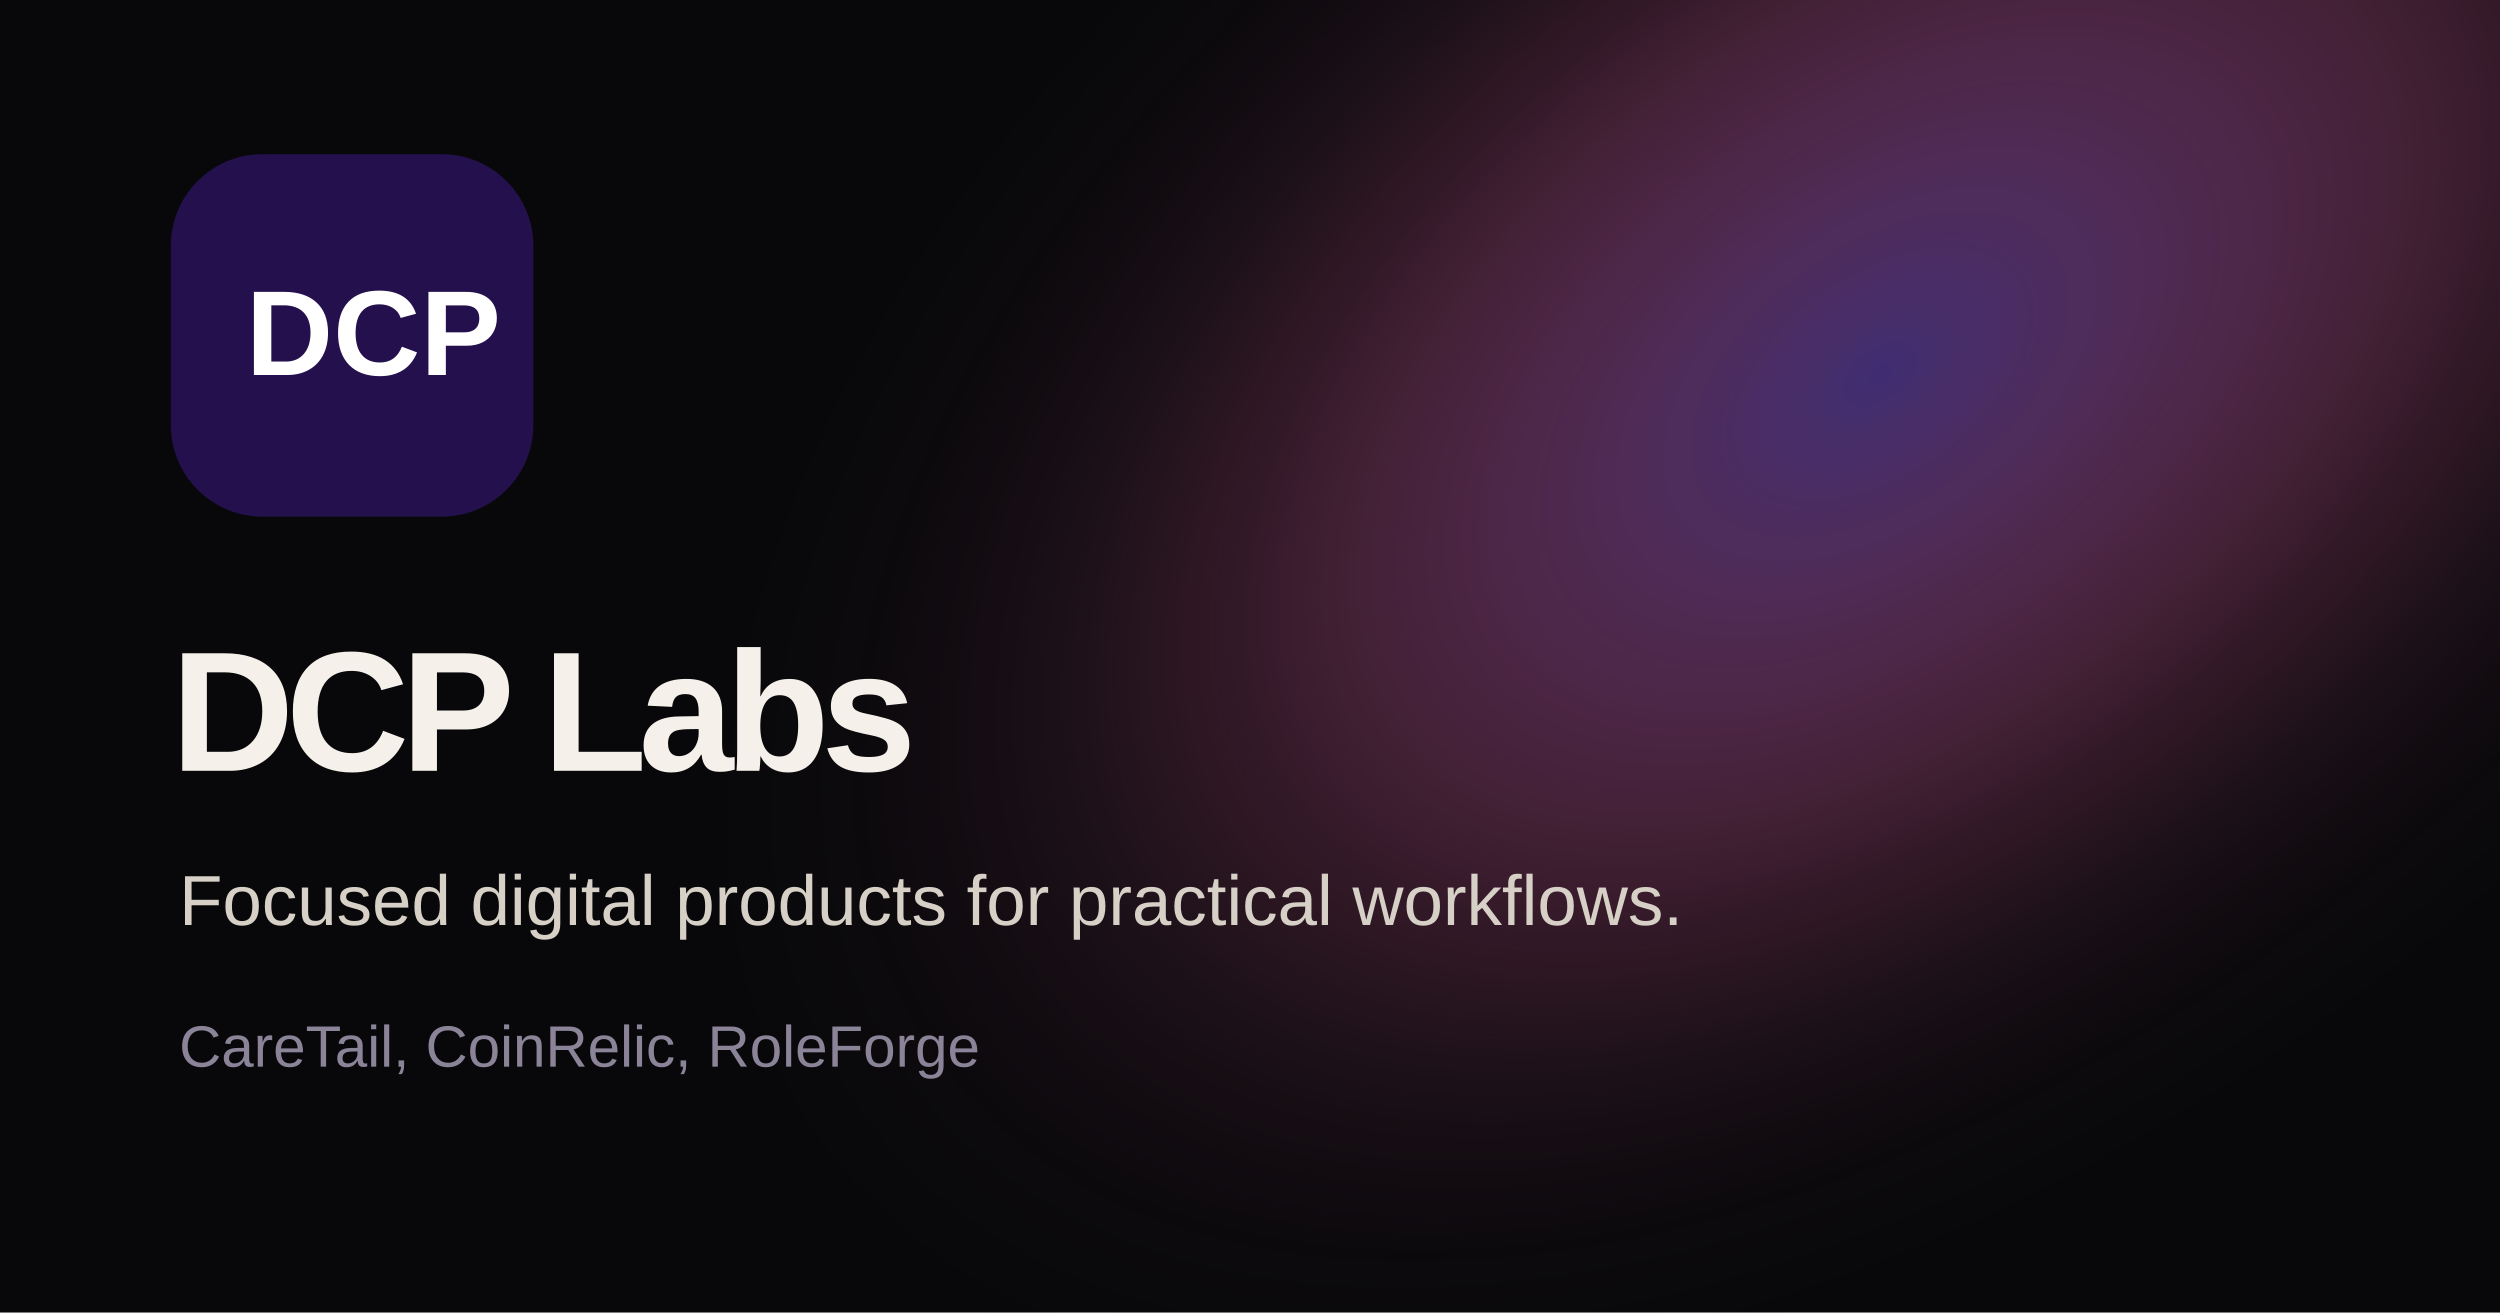
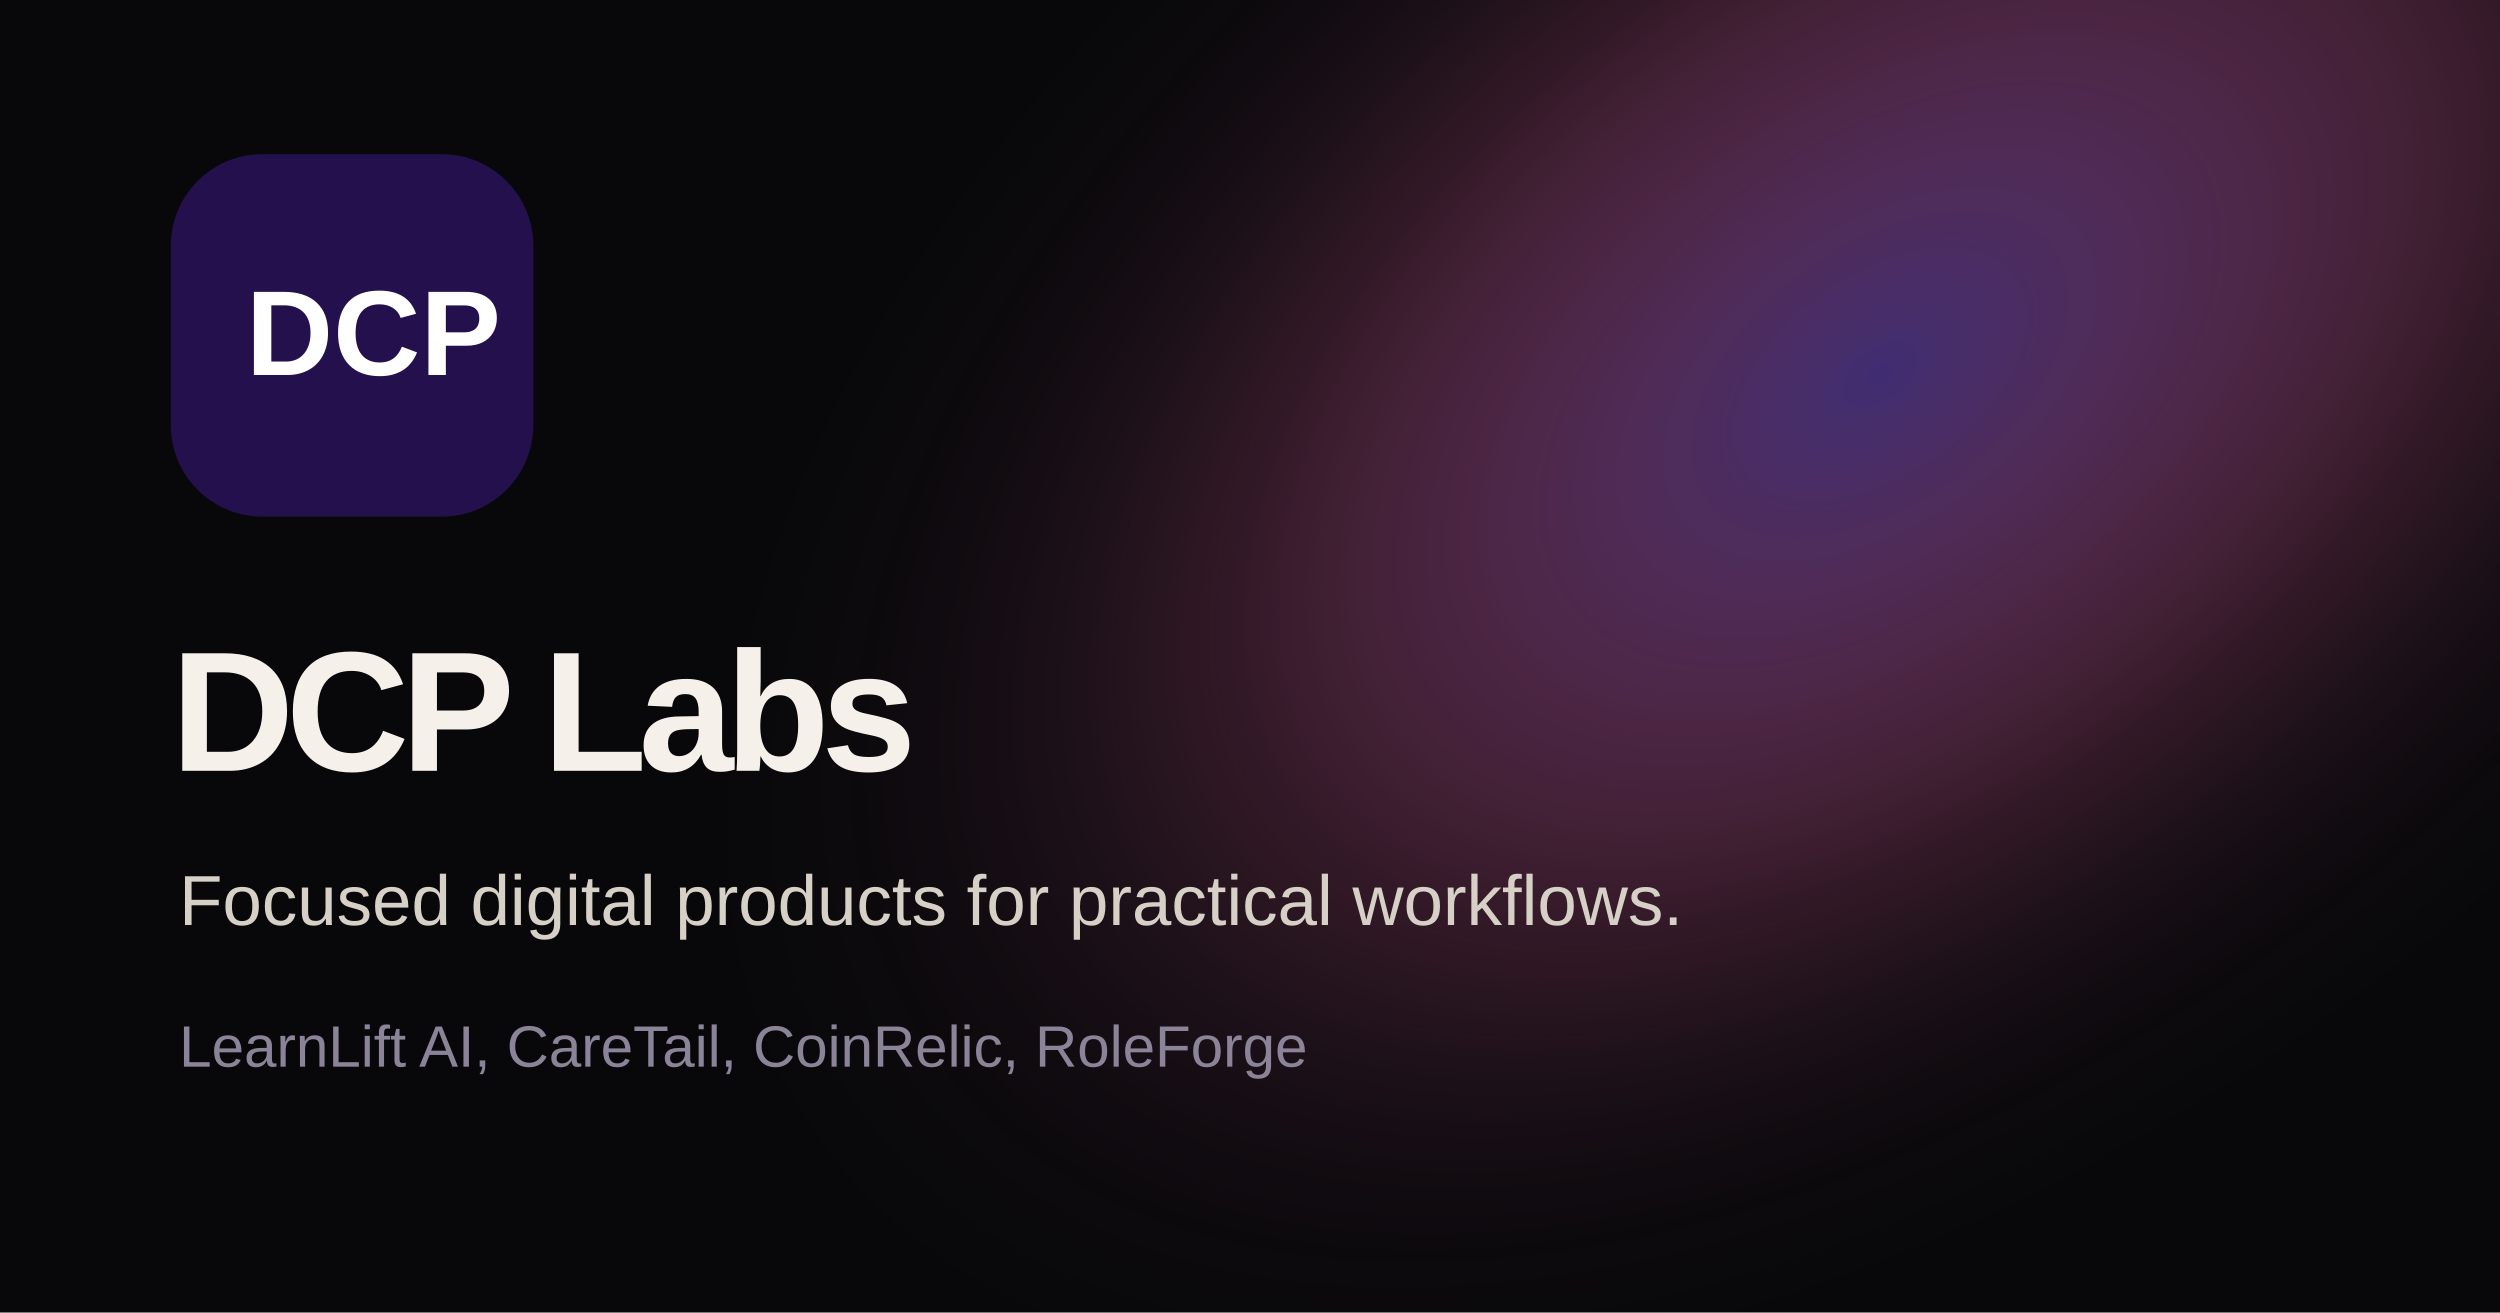
<svg xmlns="http://www.w3.org/2000/svg" width="1200" height="630" viewBox="0 0 1200 630" fill="none">
  <rect width="1200" height="630" fill="#08080A" />
  <rect width="1200" height="630" fill="url(#bg)" />
  <rect x="82" y="74" width="174" height="174" rx="44" fill="#24104D" />
  <text x="118" y="180" fill="white" font-family="Arial, Helvetica, sans-serif" font-size="58" font-weight="800">DCP</text>
  <text x="82" y="370" fill="#F5F1EA" font-family="Arial, Helvetica, sans-serif" font-size="82" font-weight="800" letter-spacing="-4">DCP Labs</text>
  <text x="86" y="444" fill="#D6D0C7" font-family="Arial, Helvetica, sans-serif" font-size="34">Focused digital products for practical workflows.</text>
-   <text x="86" y="512" fill="#8B8498" font-family="Arial, Helvetica, sans-serif" font-size="28">CareTail, CoinRelic, RoleForge</text>
+   <text x="86" y="512" fill="#8B8498" font-family="Arial, Helvetica, sans-serif" font-size="28">LearnLift AI, CareTail, CoinRelic, RoleForge</text>
  <defs>
    <radialGradient id="bg" cx="0" cy="0" r="1" gradientUnits="userSpaceOnUse" gradientTransform="translate(900 180) rotate(144) scale(650 390)">
      <stop stop-color="#553C9A" stop-opacity=".72" />
      <stop offset=".52" stop-color="#ED64A6" stop-opacity=".20" />
      <stop offset="1" stop-color="#08080A" stop-opacity="0" />
    </radialGradient>
  </defs>
</svg>
